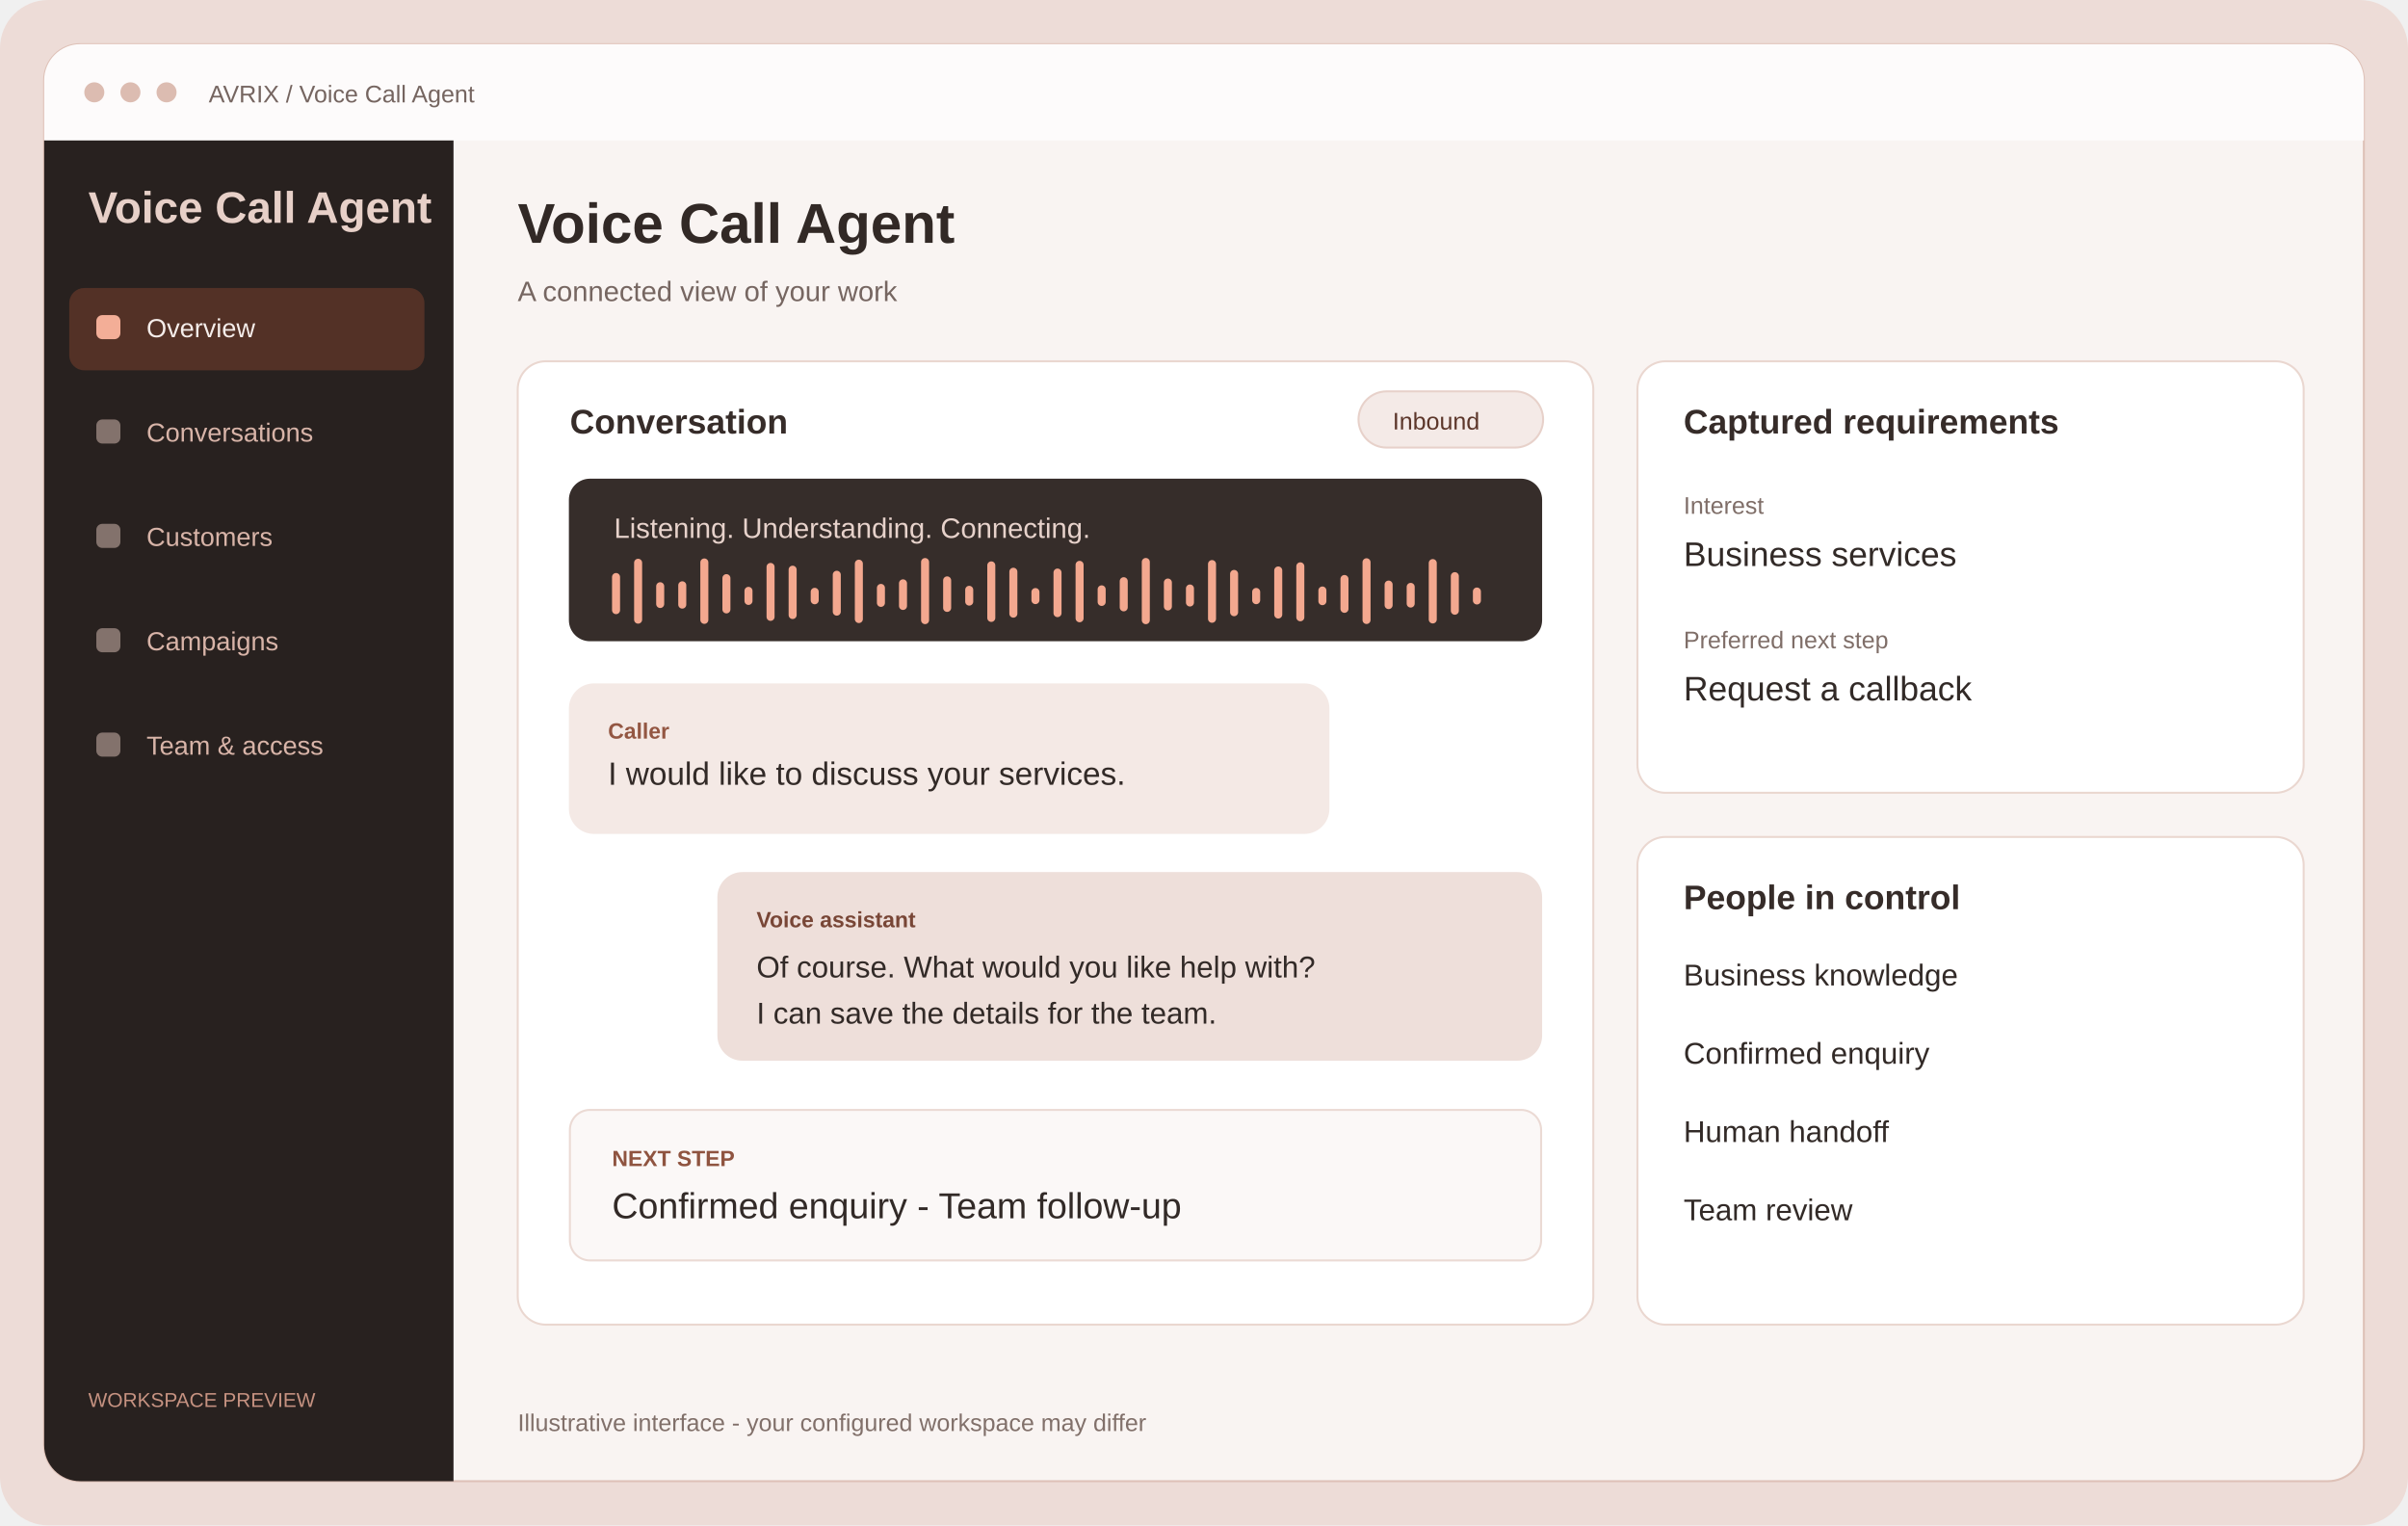
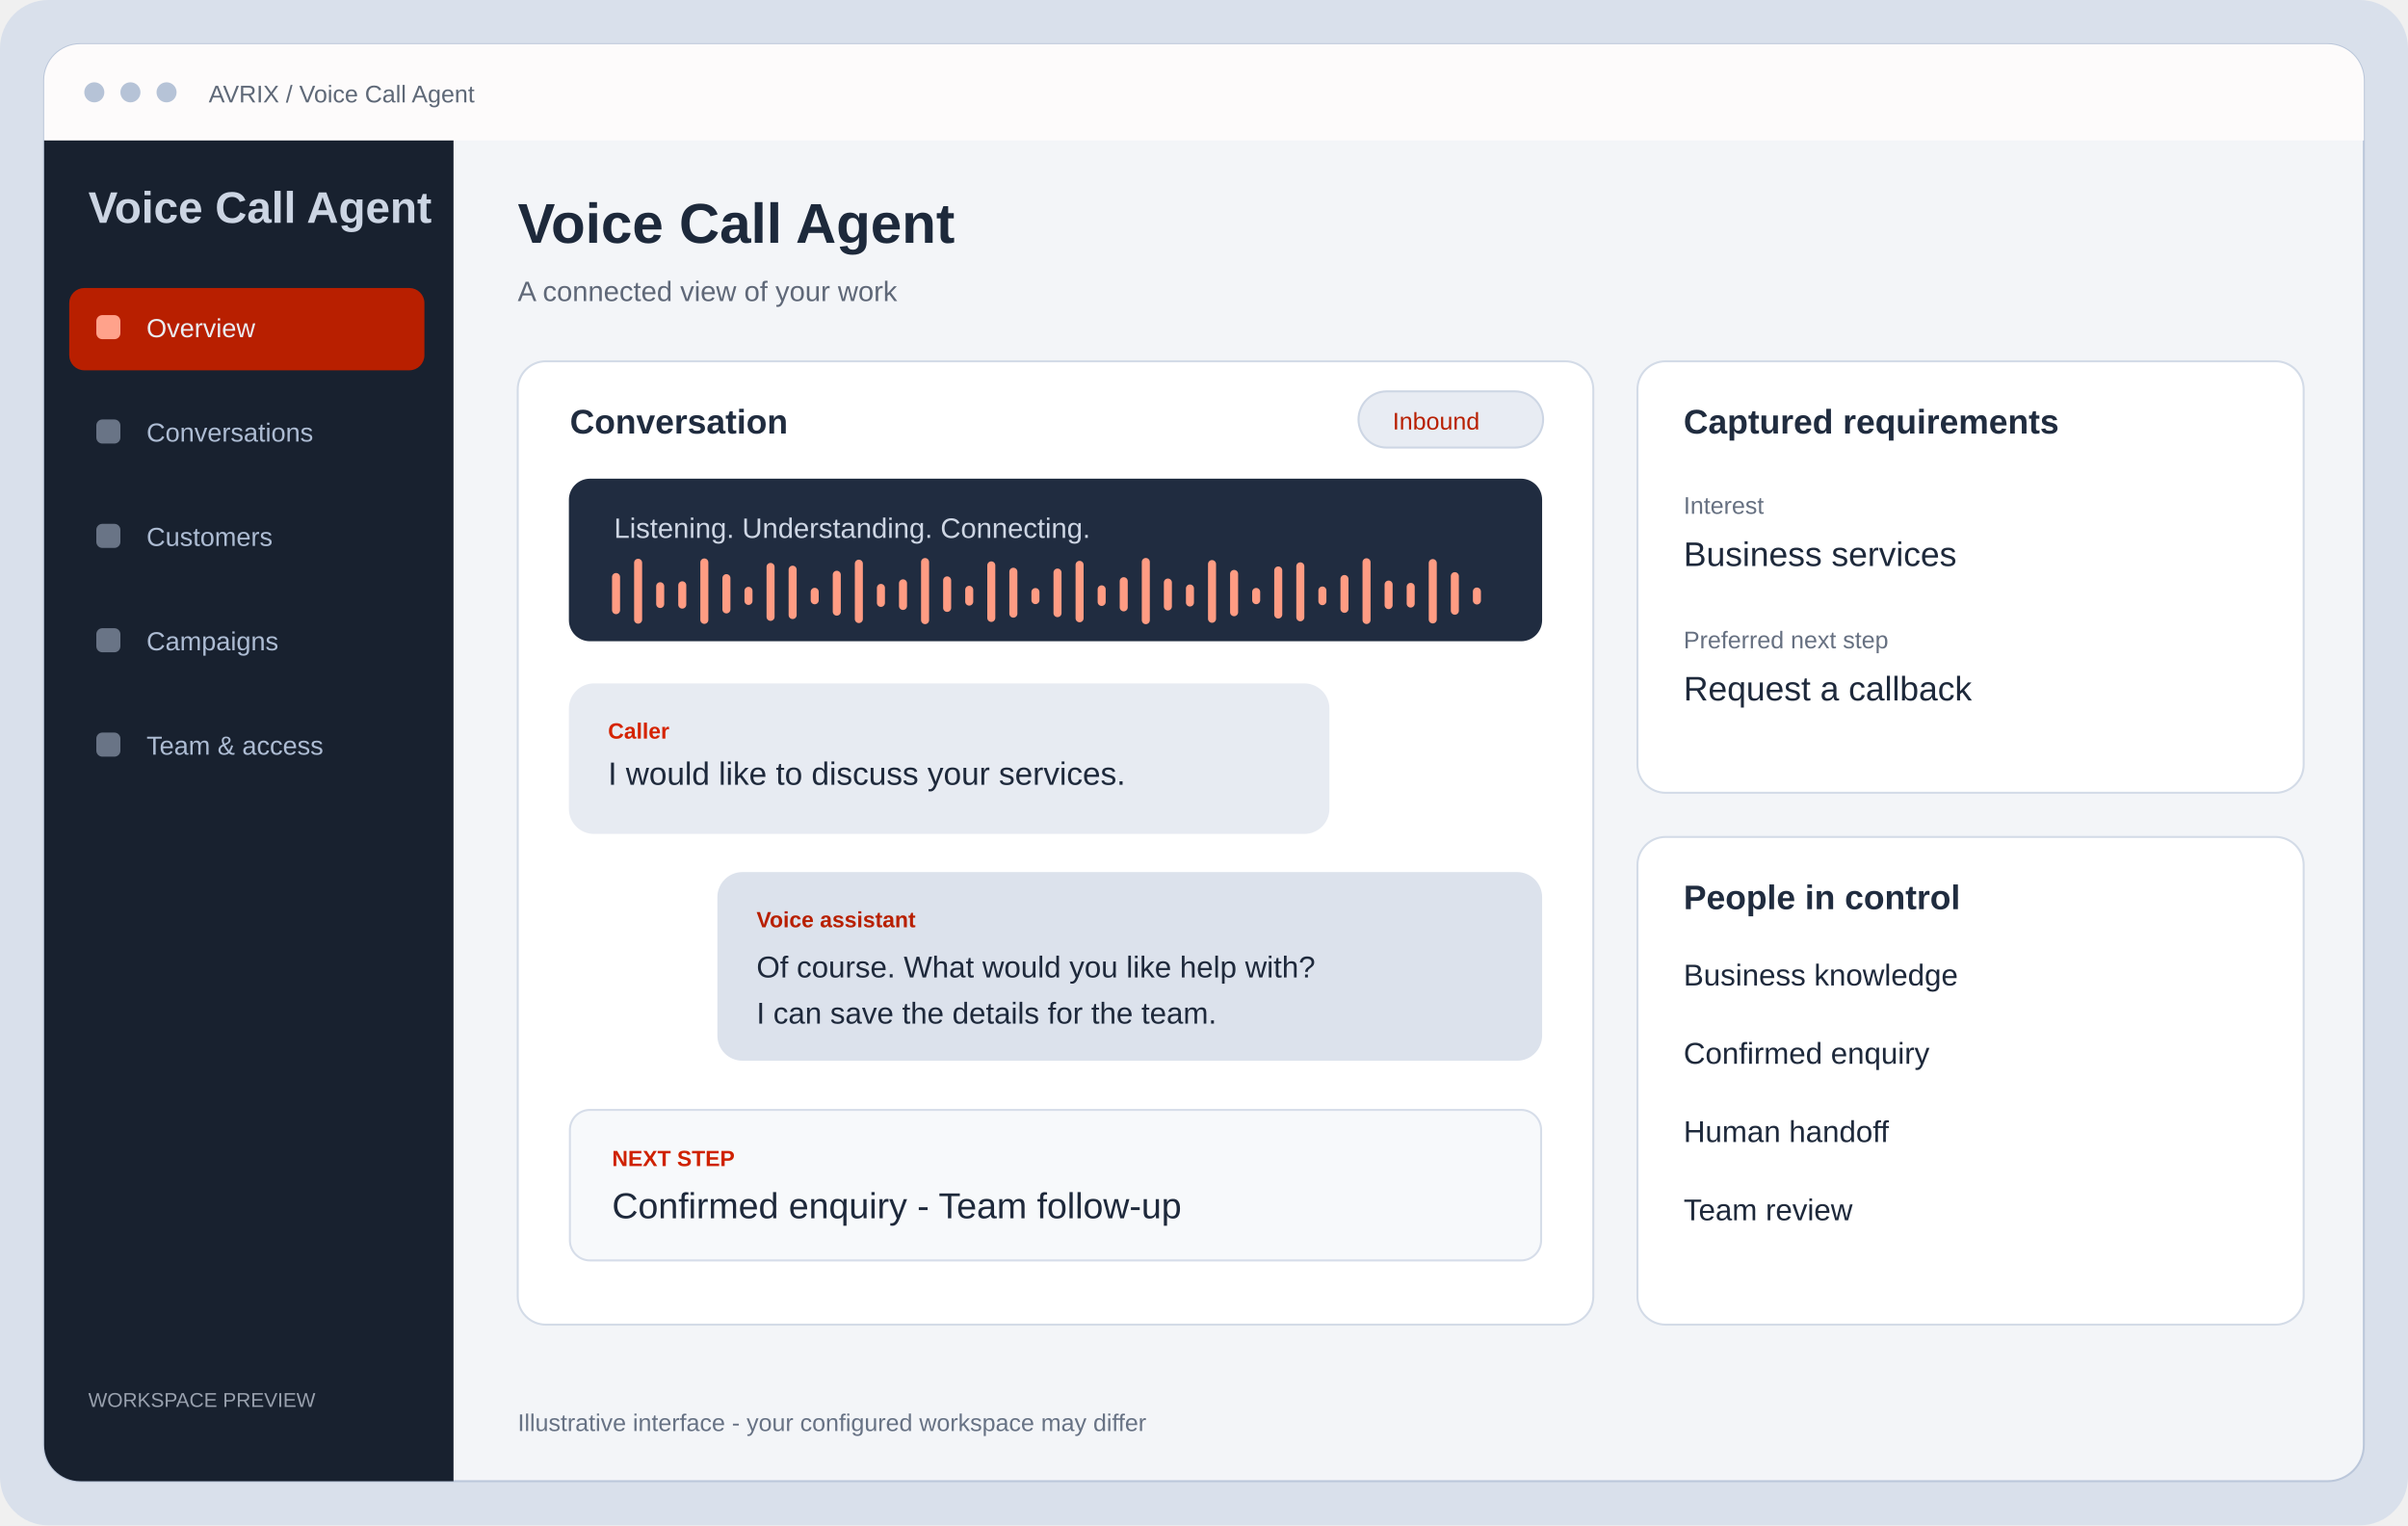
<svg xmlns="http://www.w3.org/2000/svg" width="1200" height="760" viewBox="0 0 1200 760">
-   <rect width="1200" height="760" rx="24" fill="#eddcd7" />
-   <rect x="22" y="22" width="1156" height="716" rx="18" fill="#f9f4f2" stroke="#dec1b7" />
+   <rect width="1200" height="760" rx="24" fill="#d9e0eb" />
+   <rect x="22" y="22" width="1156" height="716" rx="18" fill="#f3f5f8" stroke="#bbc7da" />
  <path d="M40 22h1120a18 18 0 0 1 18 18v30H22V40a18 18 0 0 1 18-18" fill="#fdfbfb" />
-   <circle cx="47" cy="46" r="5" fill="#dcbcb1" />
-   <circle cx="65" cy="46" r="5" fill="#dcbcb1" />
-   <circle cx="83" cy="46" r="5" fill="#dcbcb1" />
-   <text x="104" y="51" font-family="Arial, sans-serif" font-size="12" fill="#756560" font-weight="400">AVRIX / Voice Call Agent</text>
-   <path d="M22 70h204v668H40a18 18 0 0 1-18-18Z" fill="#28211f" />
-   <text x="44" y="111" font-family="Arial, sans-serif" font-size="22" fill="#e7d0c8" font-weight="700">Voice Call Agent</text>
-   <rect x="35" y="144" width="176" height="40" rx="7" fill="#533126" stroke="#533126" />
-   <rect x="48" y="157" width="12" height="12" rx="3" fill="#f3ae97" />
-   <text x="73" y="168" font-family="Arial, sans-serif" font-size="13" fill="#f5edea" font-weight="400">Overview</text>
-   <rect x="48" y="209" width="12" height="12" rx="3" fill="#83726c" />
-   <text x="73" y="220" font-family="Arial, sans-serif" font-size="13" fill="#d8b4a8" font-weight="400">Conversations</text>
-   <rect x="48" y="261" width="12" height="12" rx="3" fill="#83726c" />
-   <text x="73" y="272" font-family="Arial, sans-serif" font-size="13" fill="#d8b4a8" font-weight="400">Customers</text>
-   <rect x="48" y="313" width="12" height="12" rx="3" fill="#83726c" />
-   <text x="73" y="324" font-family="Arial, sans-serif" font-size="13" fill="#d8b4a8" font-weight="400">Campaigns</text>
-   <rect x="48" y="365" width="12" height="12" rx="3" fill="#83726c" />
-   <text x="73" y="376" font-family="Arial, sans-serif" font-size="13" fill="#d8b4a8" font-weight="400">Team &amp; access</text>
-   <text x="44" y="701" font-family="Arial, sans-serif" font-size="10" fill="#c69281" font-weight="400">WORKSPACE PREVIEW</text>
-   <text x="258" y="121" font-family="Arial, sans-serif" font-size="28" fill="#322926" font-weight="700">Voice Call Agent</text>
-   <text x="258" y="150" font-family="Arial, sans-serif" font-size="14" fill="#766661" font-weight="400">A connected view of your work</text>
-   <rect x="258" y="180" width="536" height="480" rx="14" fill="#ffffff" stroke="#ead7d0" />
-   <text x="284" y="216" font-family="Arial, sans-serif" font-size="17" fill="#362c29" font-weight="700">Conversation</text>
-   <rect x="677" y="195" width="92" height="28" rx="14" fill="#f4eae7" stroke="#e7d1ca" />
-   <text x="694" y="214" font-family="Arial, sans-serif" font-size="12" fill="#5c362a" font-weight="400">Inbound</text>
-   <rect x="284" y="239" width="484" height="80" rx="10" fill="#362d2a" stroke="#362d2a" />
-   <text x="306" y="268" font-family="Arial, sans-serif" font-size="14" fill="#e7d2cb" font-weight="400">Listening. Understanding. Connecting.</text>
-   <rect x="305" y="285.5" width="4" height="20.5" rx="2" fill="#f3a88f" />
-   <rect x="316" y="278.403" width="4" height="32.329" rx="2" fill="#f3a88f" />
-   <rect x="327" y="290.089" width="4" height="12.852" rx="2" fill="#f3a88f" />
-   <rect x="338" y="289.63" width="4" height="13.616" rx="2" fill="#f3a88f" />
-   <rect x="349" y="278.241" width="4" height="32.599" rx="2" fill="#f3a88f" />
-   <rect x="360" y="286.064" width="4" height="19.561" rx="2" fill="#f3a88f" />
-   <rect x="371" y="292.395" width="4" height="9.008" rx="2" fill="#f3a88f" />
-   <rect x="382" y="280.478" width="4" height="28.87" rx="2" fill="#f3a88f" />
-   <rect x="393" y="281.852" width="4" height="26.58" rx="2" fill="#f3a88f" />
-   <rect x="404" y="292.88" width="4" height="8.199" rx="2" fill="#f3a88f" />
-   <rect x="415" y="284.376" width="4" height="22.373" rx="2" fill="#f3a88f" />
-   <rect x="426" y="278.846" width="4" height="31.589" rx="2" fill="#f3a88f" />
-   <rect x="437" y="290.926" width="4" height="11.456" rx="2" fill="#f3a88f" />
-   <rect x="448" y="288.645" width="4" height="15.258" rx="2" fill="#f3a88f" />
-   <rect x="459" y="278.04" width="4" height="32.933" rx="2" fill="#f3a88f" />
-   <rect x="470" y="287.178" width="4" height="17.703" rx="2" fill="#f3a88f" />
-   <rect x="481" y="291.875" width="4" height="9.875" rx="2" fill="#f3a88f" />
-   <rect x="492" y="279.7" width="4" height="30.167" rx="2" fill="#f3a88f" />
-   <rect x="503" y="282.875" width="4" height="24.874" rx="2" fill="#f3a88f" />
-   <rect x="514" y="292.997" width="4" height="8.005" rx="2" fill="#f3a88f" />
-   <rect x="525" y="283.277" width="4" height="24.205" rx="2" fill="#f3a88f" />
-   <rect x="536" y="279.44" width="4" height="30.6" rx="2" fill="#f3a88f" />
-   <rect x="547" y="291.641" width="4" height="10.265" rx="2" fill="#f3a88f" />
-   <rect x="558" y="287.589" width="4" height="17.018" rx="2" fill="#f3a88f" />
-   <rect x="569" y="278.008" width="4" height="32.986" rx="2" fill="#f3a88f" />
-   <rect x="580" y="288.255" width="4" height="15.909" rx="2" fill="#f3a88f" />
-   <rect x="591" y="291.211" width="4" height="10.982" rx="2" fill="#f3a88f" />
-   <rect x="602" y="279.053" width="4" height="31.245" rx="2" fill="#f3a88f" />
-   <rect x="613" y="283.958" width="4" height="23.07" rx="2" fill="#f3a88f" />
-   <rect x="624" y="292.944" width="4" height="8.093" rx="2" fill="#f3a88f" />
-   <rect x="635" y="282.229" width="4" height="25.952" rx="2" fill="#f3a88f" />
-   <rect x="646" y="280.171" width="4" height="29.382" rx="2" fill="#f3a88f" />
-   <rect x="657" y="292.217" width="4" height="9.305" rx="2" fill="#f3a88f" />
-   <rect x="668" y="286.486" width="4" height="18.857" rx="2" fill="#f3a88f" />
-   <rect x="679" y="278.146" width="4" height="32.757" rx="2" fill="#f3a88f" />
-   <rect x="690" y="289.269" width="4" height="14.218" rx="2" fill="#f3a88f" />
-   <rect x="701" y="290.417" width="4" height="12.304" rx="2" fill="#f3a88f" />
-   <rect x="712" y="278.551" width="4" height="32.081" rx="2" fill="#f3a88f" />
-   <rect x="723" y="285.075" width="4" height="21.208" rx="2" fill="#f3a88f" />
-   <rect x="734" y="292.723" width="4" height="8.461" rx="2" fill="#f3a88f" />
-   <rect x="284" y="341" width="378" height="74" rx="12" fill="#f4e9e5" stroke="#f4e9e5" />
-   <text x="303" y="368" font-family="Arial, sans-serif" font-size="11" fill="#935642" font-weight="700">Caller</text>
-   <text x="303" y="391" font-family="Arial, sans-serif" font-size="16" fill="#322a27" font-weight="400">I would like to discuss your services.</text>
-   <rect x="358" y="435" width="410" height="93" rx="12" fill="#eedfda" stroke="#eedfda" />
-   <text x="377" y="462" font-family="Arial, sans-serif" font-size="11" fill="#784636" font-weight="700">Voice assistant</text>
-   <text x="377" y="487" font-family="Arial, sans-serif" font-size="15" fill="#322a27" font-weight="400">Of course. What would you like help with?</text>
-   <text x="377" y="510" font-family="Arial, sans-serif" font-size="15" fill="#322a27" font-weight="400">I can save the details for the team.</text>
-   <rect x="284" y="553" width="484" height="75" rx="10" fill="#fbf8f7" stroke="#ebdad4" />
-   <text x="305" y="581" font-family="Arial, sans-serif" font-size="11" fill="#8f5440" font-weight="700">NEXT STEP</text>
-   <text x="305" y="607" font-family="Arial, sans-serif" font-size="18" fill="#322a27" font-weight="400">Confirmed enquiry - Team follow-up</text>
-   <rect x="816" y="180" width="332" height="215" rx="14" fill="#ffffff" stroke="#ead7d0" />
-   <text x="839" y="216" font-family="Arial, sans-serif" font-size="17" fill="#362c29" font-weight="700">Captured requirements</text>
-   <text x="839" y="256" font-family="Arial, sans-serif" font-size="12" fill="#7f6e68" font-weight="400">Interest</text>
-   <text x="839" y="282" font-family="Arial, sans-serif" font-size="17" fill="#322a27" font-weight="400">Business services</text>
-   <text x="839" y="323" font-family="Arial, sans-serif" font-size="12" fill="#7f6e68" font-weight="400">Preferred next step</text>
-   <text x="839" y="349" font-family="Arial, sans-serif" font-size="17" fill="#322a27" font-weight="400">Request a callback</text>
-   <rect x="816" y="417" width="332" height="243" rx="14" fill="#ffffff" stroke="#ead7d0" />
-   <text x="839" y="453" font-family="Arial, sans-serif" font-size="17" fill="#362c29" font-weight="700">People in control</text>
-   <text x="839" y="491" font-family="Arial, sans-serif" font-size="15" fill="#322a27" font-weight="400">Business knowledge</text>
-   <text x="839" y="530" font-family="Arial, sans-serif" font-size="15" fill="#322a27" font-weight="400">Confirmed enquiry</text>
-   <text x="839" y="569" font-family="Arial, sans-serif" font-size="15" fill="#322a27" font-weight="400">Human handoff</text>
-   <text x="839" y="608" font-family="Arial, sans-serif" font-size="15" fill="#322a27" font-weight="400">Team review</text>
-   <text x="258" y="713" font-family="Arial, sans-serif" font-size="12" fill="#81706a" font-weight="400">Illustrative interface - your configured workspace may differ</text>
+   <circle cx="47" cy="46" r="5" fill="#b6c3d7" />
+   <circle cx="65" cy="46" r="5" fill="#b6c3d7" />
+   <circle cx="83" cy="46" r="5" fill="#b6c3d7" />
+   <text x="104" y="51" font-family="Arial, sans-serif" font-size="12" fill="#5e6877" font-weight="400">AVRIX / Voice Call Agent</text>
+   <path d="M22 70h204v668H40a18 18 0 0 1-18-18Z" fill="#18212f" />
+   <text x="44" y="111" font-family="Arial, sans-serif" font-size="22" fill="#ccd5e3" font-weight="700">Voice Call Agent</text>
+   <rect x="35" y="144" width="176" height="40" rx="7" fill="#b81f00" stroke="#b81f00" />
+   <rect x="48" y="157" width="12" height="12" rx="3" fill="#ffa28b" />
+   <text x="73" y="168" font-family="Arial, sans-serif" font-size="13" fill="#ebeef4" font-weight="400">Overview</text>
+   <rect x="48" y="209" width="12" height="12" rx="3" fill="#697486" />
+   <text x="73" y="220" font-family="Arial, sans-serif" font-size="13" fill="#adbcd3" font-weight="400">Conversations</text>
+   <rect x="48" y="261" width="12" height="12" rx="3" fill="#697486" />
+   <text x="73" y="272" font-family="Arial, sans-serif" font-size="13" fill="#adbcd3" font-weight="400">Customers</text>
+   <rect x="48" y="313" width="12" height="12" rx="3" fill="#697486" />
+   <text x="73" y="324" font-family="Arial, sans-serif" font-size="13" fill="#adbcd3" font-weight="400">Campaigns</text>
+   <rect x="48" y="365" width="12" height="12" rx="3" fill="#697486" />
+   <text x="73" y="376" font-family="Arial, sans-serif" font-size="13" fill="#adbcd3" font-weight="400">Team &amp; access</text>
+   <text x="44" y="701" font-family="Arial, sans-serif" font-size="10" fill="#99a1ae" font-weight="400">WORKSPACE PREVIEW</text>
+   <text x="258" y="121" font-family="Arial, sans-serif" font-size="28" fill="#1d293b" font-weight="700">Voice Call Agent</text>
+   <text x="258" y="150" font-family="Arial, sans-serif" font-size="14" fill="#5f6878" font-weight="400">A connected view of your work</text>
+   <rect x="258" y="180" width="536" height="480" rx="14" fill="#ffffff" stroke="#d3dbe7" />
+   <text x="284" y="216" font-family="Arial, sans-serif" font-size="17" fill="#202c3f" font-weight="700">Conversation</text>
+   <rect x="677" y="195" width="92" height="28" rx="14" fill="#e8ecf3" stroke="#cdd6e4" />
+   <text x="694" y="214" font-family="Arial, sans-serif" font-size="12" fill="#b81f00" font-weight="400">Inbound</text>
+   <rect x="284" y="239" width="484" height="80" rx="10" fill="#202c40" stroke="#202c40" />
+   <text x="306" y="268" font-family="Arial, sans-serif" font-size="14" fill="#ced6e4" font-weight="400">Listening. Understanding. Connecting.</text>
+   <rect x="305" y="285.5" width="4" height="20.5" rx="2" fill="#ff9c83" />
+   <rect x="316" y="278.403" width="4" height="32.329" rx="2" fill="#ff9c83" />
+   <rect x="327" y="290.089" width="4" height="12.852" rx="2" fill="#ff9c83" />
+   <rect x="338" y="289.63" width="4" height="13.616" rx="2" fill="#ff9c83" />
+   <rect x="349" y="278.241" width="4" height="32.599" rx="2" fill="#ff9c83" />
+   <rect x="360" y="286.064" width="4" height="19.561" rx="2" fill="#ff9c83" />
+   <rect x="371" y="292.395" width="4" height="9.008" rx="2" fill="#ff9c83" />
+   <rect x="382" y="280.478" width="4" height="28.87" rx="2" fill="#ff9c83" />
+   <rect x="393" y="281.852" width="4" height="26.58" rx="2" fill="#ff9c83" />
+   <rect x="404" y="292.88" width="4" height="8.199" rx="2" fill="#ff9c83" />
+   <rect x="415" y="284.376" width="4" height="22.373" rx="2" fill="#ff9c83" />
+   <rect x="426" y="278.846" width="4" height="31.589" rx="2" fill="#ff9c83" />
+   <rect x="437" y="290.926" width="4" height="11.456" rx="2" fill="#ff9c83" />
+   <rect x="448" y="288.645" width="4" height="15.258" rx="2" fill="#ff9c83" />
+   <rect x="459" y="278.04" width="4" height="32.933" rx="2" fill="#ff9c83" />
+   <rect x="470" y="287.178" width="4" height="17.703" rx="2" fill="#ff9c83" />
+   <rect x="481" y="291.875" width="4" height="9.875" rx="2" fill="#ff9c83" />
+   <rect x="492" y="279.7" width="4" height="30.167" rx="2" fill="#ff9c83" />
+   <rect x="503" y="282.875" width="4" height="24.874" rx="2" fill="#ff9c83" />
+   <rect x="514" y="292.997" width="4" height="8.005" rx="2" fill="#ff9c83" />
+   <rect x="525" y="283.277" width="4" height="24.205" rx="2" fill="#ff9c83" />
+   <rect x="536" y="279.44" width="4" height="30.6" rx="2" fill="#ff9c83" />
+   <rect x="547" y="291.641" width="4" height="10.265" rx="2" fill="#ff9c83" />
+   <rect x="558" y="287.589" width="4" height="17.018" rx="2" fill="#ff9c83" />
+   <rect x="569" y="278.008" width="4" height="32.986" rx="2" fill="#ff9c83" />
+   <rect x="580" y="288.255" width="4" height="15.909" rx="2" fill="#ff9c83" />
+   <rect x="591" y="291.211" width="4" height="10.982" rx="2" fill="#ff9c83" />
+   <rect x="602" y="279.053" width="4" height="31.245" rx="2" fill="#ff9c83" />
+   <rect x="613" y="283.958" width="4" height="23.07" rx="2" fill="#ff9c83" />
+   <rect x="624" y="292.944" width="4" height="8.093" rx="2" fill="#ff9c83" />
+   <rect x="635" y="282.229" width="4" height="25.952" rx="2" fill="#ff9c83" />
+   <rect x="646" y="280.171" width="4" height="29.382" rx="2" fill="#ff9c83" />
+   <rect x="657" y="292.217" width="4" height="9.305" rx="2" fill="#ff9c83" />
+   <rect x="668" y="286.486" width="4" height="18.857" rx="2" fill="#ff9c83" />
+   <rect x="679" y="278.146" width="4" height="32.757" rx="2" fill="#ff9c83" />
+   <rect x="690" y="289.269" width="4" height="14.218" rx="2" fill="#ff9c83" />
+   <rect x="701" y="290.417" width="4" height="12.304" rx="2" fill="#ff9c83" />
+   <rect x="712" y="278.551" width="4" height="32.081" rx="2" fill="#ff9c83" />
+   <rect x="723" y="285.075" width="4" height="21.208" rx="2" fill="#ff9c83" />
+   <rect x="734" y="292.723" width="4" height="8.461" rx="2" fill="#ff9c83" />
+   <rect x="284" y="341" width="378" height="74" rx="12" fill="#e7ebf2" stroke="#e7ebf2" />
+   <text x="303" y="368" font-family="Arial, sans-serif" font-size="11" fill="#d52300" font-weight="700">Caller</text>
+   <text x="303" y="391" font-family="Arial, sans-serif" font-size="16" fill="#1e293b" font-weight="400">I would like to discuss your services.</text>
+   <rect x="358" y="435" width="410" height="93" rx="12" fill="#dce2ec" stroke="#dce2ec" />
+   <text x="377" y="462" font-family="Arial, sans-serif" font-size="11" fill="#b81f00" font-weight="700">Voice assistant</text>
+   <text x="377" y="487" font-family="Arial, sans-serif" font-size="15" fill="#1e293b" font-weight="400">Of course. What would you like help with?</text>
+   <text x="377" y="510" font-family="Arial, sans-serif" font-size="15" fill="#1e293b" font-weight="400">I can save the details for the team.</text>
+   <rect x="284" y="553" width="484" height="75" rx="10" fill="#f7f9fb" stroke="#d6dde9" />
+   <text x="305" y="581" font-family="Arial, sans-serif" font-size="11" fill="#cf2200" font-weight="700">NEXT STEP</text>
+   <text x="305" y="607" font-family="Arial, sans-serif" font-size="18" fill="#1e293b" font-weight="400">Confirmed enquiry - Team follow-up</text>
+   <rect x="816" y="180" width="332" height="215" rx="14" fill="#ffffff" stroke="#d3dbe7" />
+   <text x="839" y="216" font-family="Arial, sans-serif" font-size="17" fill="#202c3f" font-weight="700">Captured requirements</text>
+   <text x="839" y="256" font-family="Arial, sans-serif" font-size="12" fill="#667081" font-weight="400">Interest</text>
+   <text x="839" y="282" font-family="Arial, sans-serif" font-size="17" fill="#1e293b" font-weight="400">Business services</text>
+   <text x="839" y="323" font-family="Arial, sans-serif" font-size="12" fill="#667081" font-weight="400">Preferred next step</text>
+   <text x="839" y="349" font-family="Arial, sans-serif" font-size="17" fill="#1e293b" font-weight="400">Request a callback</text>
+   <rect x="816" y="417" width="332" height="243" rx="14" fill="#ffffff" stroke="#d3dbe7" />
+   <text x="839" y="453" font-family="Arial, sans-serif" font-size="17" fill="#202c3f" font-weight="700">People in control</text>
+   <text x="839" y="491" font-family="Arial, sans-serif" font-size="15" fill="#1e293b" font-weight="400">Business knowledge</text>
+   <text x="839" y="530" font-family="Arial, sans-serif" font-size="15" fill="#1e293b" font-weight="400">Confirmed enquiry</text>
+   <text x="839" y="569" font-family="Arial, sans-serif" font-size="15" fill="#1e293b" font-weight="400">Human handoff</text>
+   <text x="839" y="608" font-family="Arial, sans-serif" font-size="15" fill="#1e293b" font-weight="400">Team review</text>
+   <text x="258" y="713" font-family="Arial, sans-serif" font-size="12" fill="#677284" font-weight="400">Illustrative interface - your configured workspace may differ</text>
</svg>
